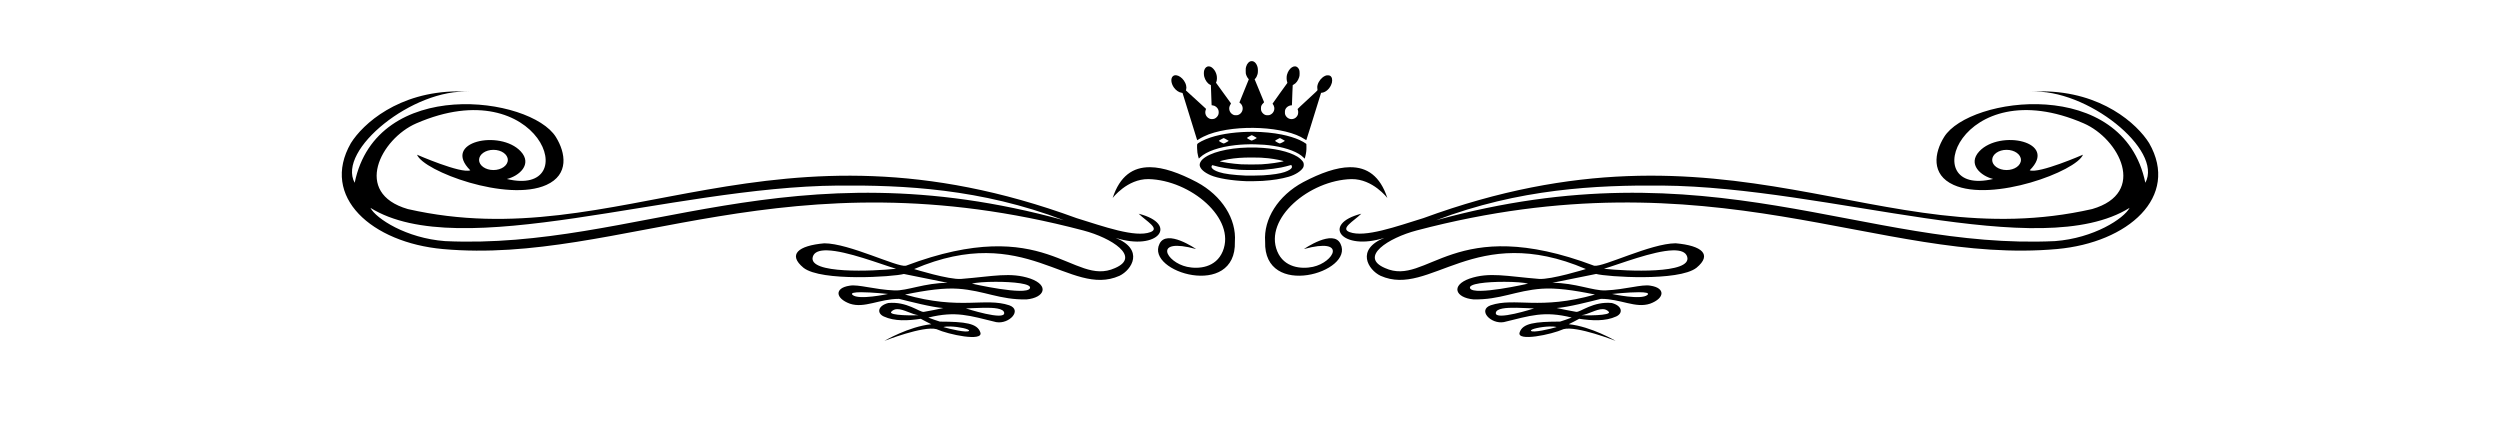
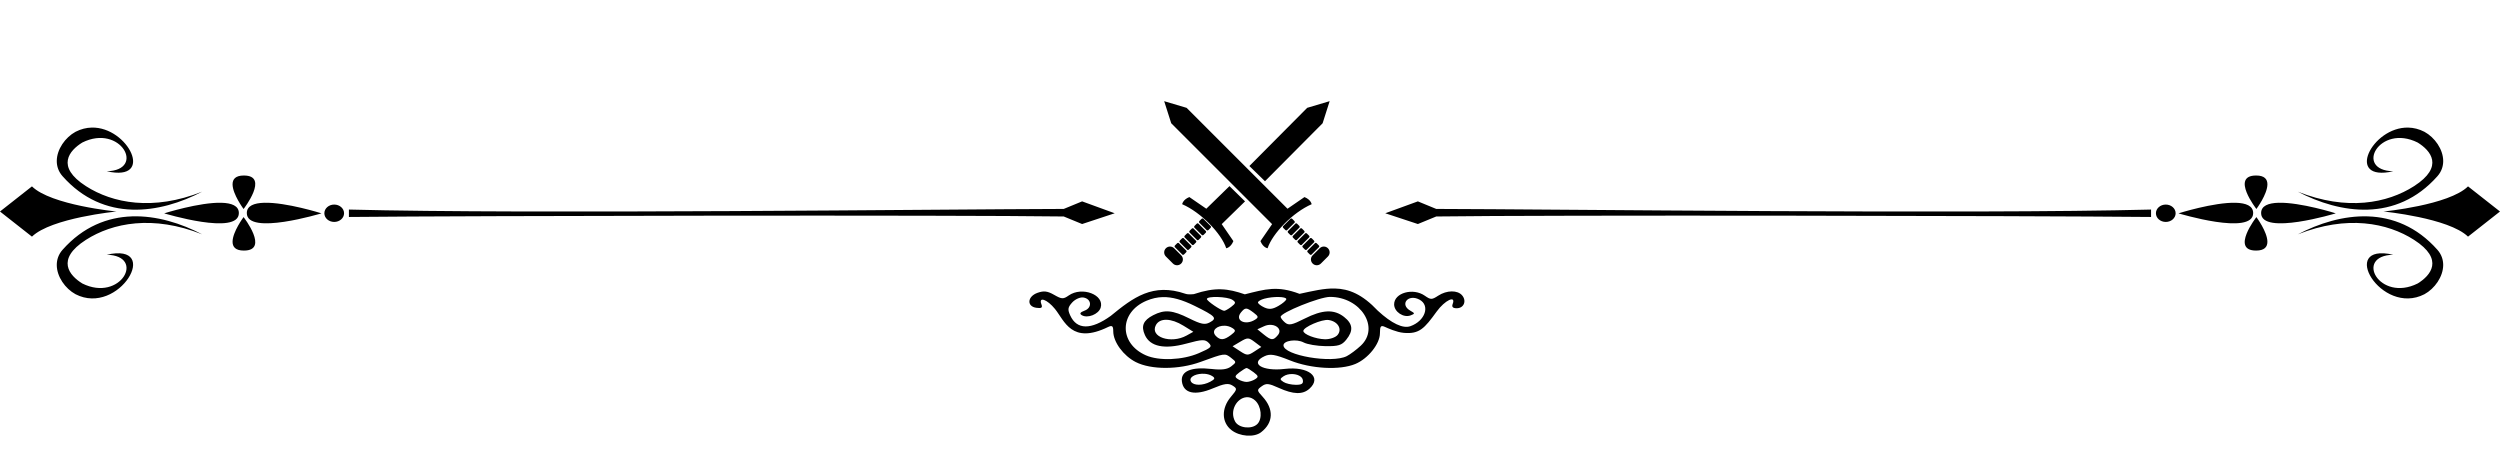
- <svg xmlns="http://www.w3.org/2000/svg" id="svg3449" version="1.1" width="415.145" height="71.779" viewBox="0 0 415.145 71.779">
-   <defs id="defs3453" />
-   <path style="fill:#000000" d="m 75.943,15.174 c -9.791,0.077 -15.679,5.389 -17.679,8.598 -5.121,8.926 3.496,16.521 15.285,17.586 29.58,2.673 56.946,-16.109 106.361,-3.083 4.653,1.226 9.629,4.368 5.239,6.244 -7.045,3.173 -11.364,-9.207 -34.725,-0.389 -1.461,0.28 -9.402,-3.715 -13.538,-3.727 -4.382,0.386 -6.112,1.88 -3.453,4.067 2.938,2.311 14.965,1.498 16.662,1.024 l 7.264,1.469 c -3.842,0.02 -6.743,1.349 -8.815,1.265 -3.329,-0.135 -6.038,-1.051 -7.457,-0.786 -2.555,0.379 -2.378,2.105 0.051,2.991 2.424,0.809 4.881,-0.803 8.158,-0.803 1.726,0.427 5.505,1.413 7.355,1.522 -0.716,0.163 -2.527,0.522 -3.257,0.64 -0.715,0.065 -2.814,-1.779 -5.901,-1.472 -1.723,0.451 -1.934,1.676 -0.732,2.235 1.821,0.831 4.012,0.703 6.142,0.386 0.255,0.127 1.462,0.791 1.744,0.899 -3.765,0.39 -7.791,2.769 -7.791,2.769 0,0 6.488,-2.551 8.658,-1.948 2.004,0.909 7.781,2.103 7.288,0.559 -0.493,-1.544 -2.546,-1.797 -6.725,-1.815 -0.282,-0.06 -1.623,-0.553 -1.926,-0.669 4.622,-1.144 6.884,-0.303 11.27,0.755 2.175,0.384 4.389,-2.008 2.174,-2.796 -4.054,-1.344 -8.119,0.843 -17.307,-1.78 3.625,-0.753 6.535,-1.127 8.82,-0.967 4.327,0.303 6.91,1.865 11.363,1.773 3,-0.286 3.809,-2.315 0.651,-3.452 -3.312,-1.124 -6.164,-0.378 -11.516,0.048 -2.012,0.16 -7.809,-1.639 -7.809,-1.639 18.525,-7.926 25.844,4.788 34.095,1.124 2.085,-0.998 4.145,-4.367 -0.627,-6.301 7.055,2.264 10.553,-2.293 3.82,-4.01 1.303,1.267 3.556,2.448 1.961,3.052 -2.546,0.965 -7.809,-0.946 -12.272,-2.321 -50.842,-18.64 -75.72,6.519 -111.05,-1.504 -9.206,-2.664 -4.48,-11.675 1.401,-14.23 20.563,-8.935 28.031,12.373 15.044,9.236 2.033,-0.489 4.299,-2.449 2.296,-4.593 -3.408,-3.647 -13.185,-1.64 -8.371,3.149 -1.558,0.594 -8.842,-2.589 -8.842,-2.589 1.059,2.73 14.997,7.947 21.484,5.016 3.796,-1.715 3.204,-5.333 1.571,-7.959 -4.186,-6.731 -29.776,-10.157 -33.41,7.607 -2.993,-5.461 9.731,-15.71 19.057,-15.121 -0.687,-0.044 -1.358,-0.061 -2.011,-0.056 z m 263.259,0 c -0.653,-0.005 -1.323,0.013 -2.011,0.056 9.326,-0.59 22.052,9.66 19.058,15.121 -3.634,-17.764 -29.225,-14.338 -33.411,-7.607 -1.633,2.626 -2.225,6.244 1.571,7.959 6.487,2.931 20.424,-2.286 21.484,-5.016 0,0 -7.284,3.182 -8.842,2.589 4.813,-4.789 -4.963,-6.796 -8.371,-3.149 -2.003,2.144 0.263,4.104 2.296,4.593 -12.987,3.137 -5.519,-18.171 15.044,-9.236 5.881,2.555 10.606,11.566 1.401,14.23 -35.33,8.023 -60.208,-17.136 -111.05,1.504 -4.463,1.376 -9.727,3.286 -12.272,2.321 -1.595,-0.604 0.658,-1.785 1.961,-3.052 -6.733,1.717 -3.234,6.274 3.82,4.01 -4.772,1.934 -2.712,5.303 -0.627,6.301 8.252,3.664 15.57,-9.05 34.095,-1.124 0,0 -5.797,1.8 -7.809,1.639 -5.352,-0.427 -8.204,-1.173 -11.516,-0.048 -3.158,1.137 -2.349,3.166 0.651,3.452 4.452,0.091 7.035,-1.47 11.363,-1.773 2.285,-0.16 5.194,0.214 8.82,0.967 -9.188,2.623 -13.253,0.436 -17.307,1.78 -2.215,0.788 -7.3e-4,3.18 2.174,2.796 4.387,-1.059 6.648,-1.9 11.27,-0.755 -0.303,0.116 -1.644,0.609 -1.926,0.669 -4.179,0.018 -6.232,0.271 -6.725,1.815 -0.493,1.544 5.284,0.349 7.288,-0.559 2.17,-0.602 8.658,1.948 8.658,1.948 0,0 -4.026,-2.379 -7.791,-2.769 0.282,-0.107 1.489,-0.771 1.744,-0.899 2.13,0.317 4.321,0.445 6.142,-0.386 1.201,-0.558 0.99,-1.783 -0.732,-2.235 -3.087,-0.307 -5.186,1.537 -5.901,1.472 -0.73,-0.119 -2.541,-0.477 -3.257,-0.64 1.85,-0.109 5.631,-1.095 7.357,-1.522 3.278,-5.14e-4 5.734,1.611 8.158,0.803 2.43,-0.886 2.604,-2.612 0.05,-2.991 -1.42,-0.266 -4.129,0.651 -7.457,0.786 -2.072,0.084 -4.974,-1.245 -8.815,-1.265 l 7.264,-1.469 c 1.696,0.474 13.725,1.288 16.663,-1.024 2.659,-2.186 0.93,-3.681 -3.453,-4.067 -4.136,0.012 -12.078,4.007 -13.54,3.727 -23.362,-8.818 -27.68,3.562 -34.725,0.389 -4.389,-1.875 0.588,-5.017 5.241,-6.244 49.415,-13.026 76.78,5.757 106.36,3.083 11.789,-1.065 20.406,-8.66 15.285,-17.586 -2,-3.209 -7.888,-8.521 -17.679,-8.598 z M 81.94,24.881 c 1.319,0 2.387,0.751 2.387,1.678 0,0.927 -1.068,1.678 -2.387,1.678 -1.319,0 -2.388,-0.751 -2.388,-1.678 0,-0.927 1.07,-1.678 2.388,-1.678 z m 251.265,0 c 1.319,0 2.388,0.751 2.388,1.678 0,0.927 -1.07,1.678 -2.388,1.678 -1.319,0 -2.387,-0.751 -2.387,-1.678 0,-0.927 1.068,-1.678 2.387,-1.678 z M 190.975,27.765 c -2.85,-0.024 -5.015,1.459 -6.211,5.117 0,-2.8e-5 2.395,-3.176 5.946,-3.142 6.983,0.159 14.584,6.544 12.338,11.991 -1.123,2.724 -4.008,2.994 -5.929,2.578 -3.485,-0.755 -5.803,-4.945 1.497,-2.957 0,0 -4.881,-3.389 -6.074,-0.857 -2.332,4.709 12.804,9.236 12.521,-0.378 0.271,-3.738 -2.132,-7.624 -6.325,-9.873 -2.915,-1.53 -5.546,-2.461 -7.762,-2.48 z m 33.196,0 c -2.216,0.019 -4.848,0.951 -7.762,2.48 -4.193,2.249 -6.596,6.134 -6.325,9.873 -0.283,9.614 14.853,5.086 12.521,0.378 -1.193,-2.532 -6.074,0.857 -6.074,0.857 7.3,-1.988 4.982,2.202 1.497,2.957 -1.921,0.416 -4.806,0.145 -5.929,-2.578 -2.246,-5.448 5.355,-11.832 12.338,-11.991 3.551,-0.034 5.946,3.142 5.946,3.142 -1.197,-3.658 -3.362,-5.142 -6.211,-5.117 z m -85.017,3.05 c 10.908,-0.089 23.729,0.502 37.515,5.76 -45.556,-12.565 -70.834,4.956 -102.767,3.463 -6.44,-0.479 -11.451,-3.738 -12.394,-5.523 14.927,9.266 49.77,-3.473 77.646,-3.7 z m 136.838,0 c 27.876,0.228 62.719,12.966 77.646,3.7 -0.943,1.785 -5.954,5.044 -12.394,5.523 -31.932,1.492 -57.21,-16.029 -102.765,-3.463 13.786,-5.258 26.606,-5.849 37.514,-5.76 z M 137.37,41.573 c 3.225,0.085 8.785,2.262 11.424,3.056 -3.682,0.403 -14.65,0.916 -13.823,-1.985 0.232,-0.816 1.138,-1.104 2.4,-1.071 z m 140.405,0 c 1.262,-0.033 2.167,0.255 2.4,1.071 0.826,2.901 -10.142,2.388 -13.823,1.985 2.639,-0.794 8.198,-2.972 11.424,-3.056 z m -112.424,5.224 c 2.871,-0.005 6.076,0.3 5.669,1.089 -0.651,1.263 -9.626,-0.784 -9.626,-0.784 0.631,-0.188 2.234,-0.303 3.956,-0.306 z m 84.442,0 c 1.723,0.002 3.325,0.117 3.956,0.306 0,0 -8.975,2.047 -9.626,0.784 -0.407,-0.79 2.798,-1.094 5.669,-1.089 z M 142.985,48.526 c 1.773,-0.002 4.47,0.289 4.47,0.289 0,0 -4.858,1.062 -5.881,0.159 -0.384,-0.339 0.347,-0.446 1.411,-0.448 z m 129.175,0 c 1.064,0.002 1.794,0.109 1.411,0.448 -1.023,0.903 -5.881,-0.159 -5.881,-0.159 0,0 2.697,-0.291 4.47,-0.289 z m -108.835,2.581 c 1.721,-0.027 3.329,0.098 3.429,0.838 0.187,1.385 -6.349,-0.727 -6.349,-0.727 0.813,-0.024 1.888,-0.094 2.92,-0.11 z m 88.495,0 c 1.033,0.016 2.107,0.087 2.921,0.11 0,0 -6.536,2.112 -6.349,0.727 0.1,-0.74 1.707,-0.865 3.429,-0.838 z m -102.842,0.228 c 1.084,-0.028 2.472,0.909 3.572,1.006 -0.259,0.046 -5.196,0.121 -4.533,-0.589 0.272,-0.291 0.599,-0.408 0.961,-0.417 z m 117.189,0 c 0.361,0.009 0.689,0.126 0.961,0.417 0.663,0.71 -4.274,0.635 -4.533,0.589 1.1,-0.097 2.488,-1.034 3.572,-1.006 z M 157.815,54.215 c 1.404,0.037 3.267,0.432 3.101,0.723 -0.276,0.376 -3.207,-0.309 -4.259,-0.623 0.273,-0.084 0.69,-0.112 1.158,-0.099 z m 99.516,0 c 0.468,-0.012 0.885,0.015 1.158,0.099 -1.052,0.315 -3.983,0.999 -4.259,0.623 -0.167,-0.29 1.697,-0.686 3.101,-0.723 z" id="path3478" />
-   <path style="fill:#000000" d="m 207.873,10.15 c -0.242,-9.64e-4 -0.423,0.087 -0.611,0.301 -0.167,0.19 -0.231,0.31 -0.331,0.617 -0.063,0.193 -0.074,0.283 -0.072,0.687 0.001,0.415 0.01,0.488 0.083,0.697 0.088,0.252 0.228,0.495 0.353,0.616 0.043,0.042 0.079,0.089 0.079,0.105 0,0.016 -0.354,0.887 -0.786,1.935 -0.432,1.048 -0.78,1.909 -0.775,1.913 0.289,0.213 0.44,0.424 0.513,0.721 0.129,0.52 -0.133,1.073 -0.62,1.303 -0.17,0.08 -0.232,0.092 -0.478,0.09 -0.24,-9.64e-4 -0.307,-0.013 -0.456,-0.087 -0.637,-0.315 -0.844,-1.091 -0.451,-1.689 0.07,-0.106 0.1,-0.182 0.083,-0.205 -0.015,-0.02 -0.58,-0.797 -1.255,-1.728 l -1.227,-1.694 0.07,-0.164 c 0.106,-0.248 0.121,-0.751 0.033,-1.111 -0.1,-0.412 -0.291,-0.772 -0.552,-1.041 -0.257,-0.265 -0.453,-0.373 -0.719,-0.392 -0.362,-0.025 -0.661,0.227 -0.789,0.663 -0.078,0.265 -0.07,0.752 0.018,1.075 0.154,0.565 0.527,1.086 0.914,1.278 l 0.175,0.087 0.02,0.424 c 0.012,0.233 0.035,0.927 0.053,1.544 0.018,0.617 0.039,1.181 0.048,1.254 l 0.017,0.132 0.184,0.021 c 0.392,0.045 0.769,0.343 0.911,0.717 0.095,0.252 0.095,0.595 -0.001,0.851 -0.097,0.256 -0.366,0.531 -0.616,0.631 -0.271,0.107 -0.625,0.105 -0.861,-0.008 -0.551,-0.262 -0.805,-0.844 -0.618,-1.412 l 0.064,-0.2 -0.151,-0.145 c -0.083,-0.08 -0.49,-0.454 -0.903,-0.83 -0.413,-0.377 -1.097,-1 -1.52,-1.387 l -0.769,-0.704 0.04,-0.164 c 0.053,-0.207 0.053,-0.367 -0.001,-0.633 -0.248,-1.197 -1.606,-2.139 -2.221,-1.542 -0.373,0.363 -0.294,1.166 0.182,1.849 0.32,0.459 0.839,0.821 1.242,0.868 0.104,0.012 0.194,0.037 0.201,0.056 0.007,0.02 0.527,1.7 1.157,3.735 0.63,2.035 1.174,3.791 1.209,3.901 0.035,0.11 0.072,0.2 0.081,0.2 0.008,0 0.136,-0.081 0.283,-0.181 0.349,-0.235 1.106,-0.607 1.619,-0.796 4.678,-1.722 12.777,-1.313 15.921,0.804 0.143,0.096 0.271,0.164 0.283,0.151 0.013,-0.013 0.313,-0.962 0.668,-2.107 0.355,-1.145 0.9,-2.905 1.213,-3.91 l 0.567,-1.826 0.21,-0.034 c 0.563,-0.091 1.131,-0.58 1.437,-1.239 0.143,-0.308 0.191,-0.505 0.195,-0.791 0.003,-0.261 -0.041,-0.434 -0.156,-0.597 -0.132,-0.187 -0.281,-0.252 -0.583,-0.252 -0.217,0 -0.28,0.015 -0.464,0.104 -0.559,0.271 -1.026,0.839 -1.213,1.474 -0.055,0.188 -0.065,0.288 -0.053,0.514 0.008,0.154 0.025,0.309 0.037,0.346 0.019,0.059 -0.198,0.271 -1.647,1.596 -0.918,0.841 -1.666,1.546 -1.663,1.566 0.003,0.021 0.029,0.101 0.057,0.181 0.075,0.209 0.052,0.639 -0.046,0.834 -0.171,0.341 -0.405,0.536 -0.753,0.627 -0.501,0.131 -1.041,-0.133 -1.277,-0.625 -0.075,-0.157 -0.085,-0.217 -0.085,-0.484 3e-5,-0.333 0.051,-0.494 0.224,-0.719 0.179,-0.231 0.57,-0.433 0.841,-0.433 l 0.098,0 0.02,-0.473 c 0.012,-0.26 0.038,-1.01 0.059,-1.666 0.021,-0.656 0.046,-1.203 0.055,-1.216 0.01,-0.013 0.098,-0.066 0.197,-0.117 0.361,-0.184 0.709,-0.664 0.874,-1.205 0.061,-0.199 0.074,-0.308 0.072,-0.64 -10e-4,-0.488 -0.065,-0.69 -0.293,-0.93 -0.552,-0.582 -1.502,0.042 -1.807,1.186 -0.084,0.315 -0.075,0.853 0.017,1.113 0.039,0.11 0.059,0.217 0.046,0.239 -0.013,0.022 -0.57,0.794 -1.238,1.713 -0.668,0.92 -1.216,1.694 -1.216,1.719 0,0.025 0.022,0.063 0.05,0.087 0.081,0.068 0.193,0.324 0.228,0.518 0.088,0.491 -0.163,0.989 -0.615,1.216 -0.189,0.095 -0.235,0.105 -0.491,0.105 -0.241,0 -0.308,-0.012 -0.46,-0.085 -0.227,-0.109 -0.445,-0.332 -0.552,-0.565 -0.072,-0.158 -0.085,-0.224 -0.085,-0.488 3.7e-4,-0.267 0.012,-0.326 0.088,-0.486 0.053,-0.111 0.155,-0.248 0.263,-0.348 0.163,-0.153 0.174,-0.172 0.143,-0.25 -0.018,-0.047 -0.371,-0.91 -0.788,-1.918 l -0.758,-1.834 0.125,-0.132 c 0.147,-0.157 0.293,-0.451 0.366,-0.734 0.071,-0.276 0.073,-0.84 0.001,-1.12 -0.161,-0.633 -0.53,-1.025 -0.962,-1.028 z m 0.374,11.74 c -2.636,-0.033 -5.28,0.291 -7.244,0.943 -1.04,0.346 -2.141,0.908 -2.199,1.124 -0.042,0.158 -0.019,1.066 0.035,1.378 0.063,0.36 0.159,0.781 0.206,0.907 l 0.033,0.09 0.226,-0.213 c 1.05,-0.987 3.16,-1.716 5.831,-2.016 2.006,-0.225 4.447,-0.183 6.324,0.111 2.349,0.368 4.175,1.083 5.021,1.965 0.094,0.098 0.174,0.174 0.178,0.169 0.005,-0.005 0.052,-0.177 0.103,-0.38 0.143,-0.568 0.199,-1.054 0.184,-1.593 l -0.013,-0.461 -0.1,-0.083 c -0.151,-0.127 -0.587,-0.374 -1.036,-0.584 -0.729,-0.34 -1.881,-0.693 -2.962,-0.907 -1.428,-0.283 -3.007,-0.432 -4.589,-0.452 z m -0.372,0.553 0.267,0.132 c 0.147,0.072 0.331,0.177 0.41,0.233 l 0.145,0.102 -0.075,0.058 c -0.041,0.032 -0.212,0.132 -0.381,0.22 -0.169,0.088 -0.337,0.16 -0.375,0.16 -0.12,-9.63e-4 -0.806,-0.379 -0.806,-0.444 0,-0.033 0.449,-0.302 0.65,-0.39 l 0.166,-0.072 z m -4.668,0.48 0.232,0.113 c 0.128,0.062 0.316,0.168 0.416,0.233 l 0.18,0.119 -0.075,0.058 c -0.042,0.033 -0.211,0.131 -0.377,0.22 -0.166,0.089 -0.334,0.163 -0.375,0.162 -0.125,-0.002 -0.811,-0.378 -0.811,-0.444 0,-0.03 0.431,-0.286 0.648,-0.386 l 0.164,-0.075 z m 9.331,0.002 0.232,0.113 c 0.127,0.062 0.314,0.166 0.414,0.232 l 0.18,0.119 -0.075,0.058 c -0.042,0.033 -0.211,0.131 -0.377,0.22 -0.166,0.089 -0.334,0.162 -0.375,0.162 -0.127,-9.64e-4 -0.811,-0.378 -0.811,-0.446 0,-0.035 0.425,-0.287 0.65,-0.386 l 0.164,-0.072 z m -5.321,1.574 c -3.372,0.084 -6.318,0.831 -7.524,1.958 -0.325,0.304 -0.518,0.712 -0.475,1.002 0.088,0.587 0.728,1.165 1.816,1.64 1.167,0.509 3.477,0.896 5.901,0.988 0.478,0.018 2.167,-0.009 2.694,-0.043 1.742,-0.115 3.134,-0.336 4.368,-0.693 1.105,-0.319 2.114,-0.97 2.416,-1.559 0.117,-0.23 0.121,-0.6 0.01,-0.84 -0.12,-0.257 -0.58,-0.697 -0.975,-0.936 -1.454,-0.876 -3.88,-1.419 -6.764,-1.512 -0.495,-0.016 -0.985,-0.018 -1.466,-0.006 z m 0.642,1.655 c 1.253,-1.54e-4 1.865,0.028 2.786,0.128 1.017,0.111 2.654,0.442 2.49,0.505 -0.114,0.043 -0.909,0.19 -1.5,0.277 -0.696,0.102 -1.41,0.175 -2.226,0.226 l 0,-0.002 c -0.6,0.038 -2.67,0.037 -3.286,-0.002 -0.646,-0.04 -1.68,-0.15 -2.237,-0.237 -0.812,-0.127 -1.376,-0.246 -1.323,-0.277 0.088,-0.05 0.926,-0.249 1.395,-0.329 1.204,-0.208 2.293,-0.288 3.903,-0.288 z m 6.561,1.233 0.061,0.104 c 0.034,0.057 0.061,0.157 0.061,0.224 2.7e-4,0.275 -0.468,0.603 -1.222,0.857 -0.75,0.252 -1.983,0.441 -3.551,0.544 -0.52,0.034 -2.472,0.063 -2.911,0.043 -2.039,-0.09 -3.569,-0.289 -4.42,-0.576 -0.63,-0.213 -1.002,-0.423 -1.17,-0.661 -0.106,-0.149 -0.114,-0.232 -0.039,-0.393 0.042,-0.092 0.067,-0.111 0.118,-0.096 1.307,0.385 2.617,0.606 4.462,0.759 0.662,0.055 3.328,0.055 4.007,0 1.132,-0.091 2.118,-0.217 2.924,-0.377 0.401,-0.079 1.235,-0.287 1.529,-0.38 l 0.151,-0.047 z" id="path3478-0" />
+ <svg xmlns="http://www.w3.org/2000/svg" width="83.61mm" height="15.189mm" viewBox="0 0 296.256 53.819" id="svg2" version="1.1">
+   <defs id="defs4" />
+   <g id="layer1" transform="translate(-165.9042,-107.2631)">
+     <g transform="matrix(0.02226832,0,0,0.02226832,389.7635,115.1677)" id="g3662" />
+     <g id="g3734" transform="translate(0,-5.996429)">
+       <path style="fill:#000000" d="m 314.068,191.981 c -0.234,-6.2e-4 -0.409,0.084 -0.59,0.291 -0.161,0.183 -0.223,0.3 -0.32,0.597 -0.061,0.187 -0.071,0.273 -0.069,0.664 10e-4,0.401 0.01,0.472 0.08,0.673 0.085,0.243 0.22,0.478 0.341,0.595 0.042,0.04 0.076,0.086 0.076,0.102 0,0.016 -0.342,0.857 -0.759,1.87 -0.417,1.013 -0.754,1.845 -0.749,1.848 0.28,0.206 0.425,0.409 0.496,0.697 0.125,0.502 -0.129,1.037 -0.599,1.259 -0.165,0.078 -0.225,0.089 -0.462,0.087 -0.232,-6.2e-4 -0.297,-0.013 -0.441,-0.084 -0.615,-0.305 -0.815,-1.054 -0.436,-1.632 0.068,-0.103 0.097,-0.176 0.08,-0.198 -0.015,-0.019 -0.56,-0.77 -1.213,-1.67 l -1.186,-1.637 0.068,-0.158 c 0.102,-0.239 0.117,-0.726 0.032,-1.073 -0.097,-0.398 -0.281,-0.746 -0.533,-1.006 -0.248,-0.256 -0.438,-0.36 -0.695,-0.378 -0.35,-0.025 -0.639,0.219 -0.763,0.64 -0.075,0.256 -0.067,0.726 0.018,1.039 0.149,0.546 0.509,1.05 0.884,1.235 l 0.169,0.084 0.02,0.409 c 0.011,0.225 0.034,0.896 0.051,1.492 0.018,0.596 0.038,1.141 0.046,1.212 l 0.016,0.127 0.178,0.02 c 0.378,0.044 0.743,0.332 0.88,0.693 0.092,0.244 0.092,0.575 -10e-4,0.822 -0.094,0.247 -0.354,0.513 -0.596,0.609 -0.262,0.104 -0.604,0.101 -0.832,-0.007 -0.533,-0.253 -0.778,-0.815 -0.597,-1.364 l 0.062,-0.193 -0.146,-0.14 c -0.081,-0.077 -0.474,-0.438 -0.873,-0.802 -0.399,-0.364 -1.06,-0.967 -1.469,-1.341 l -0.743,-0.68 0.039,-0.158 c 0.051,-0.2 0.051,-0.355 -10e-4,-0.611 -0.24,-1.156 -1.552,-2.067 -2.146,-1.49 -0.361,0.35 -0.284,1.127 0.176,1.786 0.309,0.444 0.811,0.794 1.2,0.839 0.101,0.012 0.187,0.036 0.194,0.055 0.006,0.019 0.51,1.643 1.118,3.609 0.609,1.966 1.134,3.663 1.168,3.769 0.034,0.106 0.07,0.193 0.078,0.193 0.007,0 0.131,-0.079 0.274,-0.175 0.337,-0.227 1.068,-0.587 1.565,-0.77 4.52,-1.664 12.346,-1.269 15.385,0.777 0.138,0.093 0.262,0.158 0.274,0.146 0.013,-0.013 0.302,-0.929 0.645,-2.036 0.343,-1.106 0.87,-2.807 1.172,-3.778 l 0.548,-1.765 0.203,-0.033 c 0.544,-0.088 1.093,-0.561 1.389,-1.197 0.138,-0.297 0.185,-0.488 0.188,-0.764 0.003,-0.253 -0.04,-0.419 -0.151,-0.577 -0.128,-0.181 -0.271,-0.244 -0.564,-0.244 -0.21,0 -0.271,0.014 -0.448,0.1 -0.54,0.262 -0.992,0.811 -1.172,1.424 -0.053,0.181 -0.063,0.278 -0.051,0.497 0.007,0.149 0.024,0.299 0.036,0.335 0.019,0.057 -0.192,0.262 -1.591,1.543 -0.887,0.812 -1.61,1.494 -1.607,1.514 0.003,0.02 0.028,0.098 0.055,0.175 0.073,0.202 0.05,0.618 -0.044,0.806 -0.165,0.329 -0.392,0.518 -0.727,0.606 -0.484,0.127 -1.006,-0.129 -1.234,-0.604 -0.073,-0.152 -0.082,-0.21 -0.082,-0.468 3e-5,-0.321 0.049,-0.478 0.217,-0.695 0.173,-0.224 0.551,-0.418 0.813,-0.418 l 0.094,0 0.019,-0.457 c 0.011,-0.251 0.037,-0.976 0.057,-1.61 0.02,-0.634 0.044,-1.162 0.053,-1.175 0.01,-0.013 0.095,-0.064 0.19,-0.113 0.349,-0.178 0.685,-0.642 0.845,-1.164 0.059,-0.193 0.071,-0.297 0.069,-0.619 -10e-4,-0.472 -0.063,-0.667 -0.283,-0.899 -0.533,-0.562 -1.451,0.04 -1.746,1.146 -0.081,0.304 -0.073,0.824 0.016,1.075 0.038,0.106 0.057,0.209 0.044,0.231 -0.013,0.022 -0.551,0.767 -1.197,1.655 -0.646,0.889 -1.175,1.637 -1.175,1.661 0,0.024 0.022,0.061 0.048,0.084 0.078,0.066 0.187,0.313 0.22,0.5 0.086,0.474 -0.157,0.955 -0.594,1.175 -0.183,0.092 -0.227,0.102 -0.475,0.102 -0.233,0 -0.298,-0.011 -0.445,-0.082 -0.22,-0.105 -0.43,-0.321 -0.533,-0.546 -0.07,-0.153 -0.082,-0.217 -0.082,-0.471 3.6e-4,-0.258 0.011,-0.315 0.085,-0.469 0.051,-0.107 0.15,-0.239 0.254,-0.337 0.158,-0.148 0.168,-0.166 0.139,-0.242 -0.017,-0.045 -0.359,-0.879 -0.761,-1.854 l -0.733,-1.772 0.121,-0.127 c 0.142,-0.151 0.283,-0.435 0.354,-0.709 0.069,-0.267 0.071,-0.812 0.001,-1.082 -0.156,-0.612 -0.512,-0.99 -0.93,-0.993 z m 0.361,11.344 c -2.548,-0.032 -5.103,0.281 -7,0.911 -1.005,0.334 -2.069,0.878 -2.125,1.086 -0.041,0.153 -0.019,1.03 0.034,1.332 0.061,0.348 0.153,0.754 0.199,0.877 l 0.032,0.087 0.219,-0.206 c 1.015,-0.954 3.054,-1.659 5.634,-1.948 1.938,-0.218 4.297,-0.177 6.111,0.107 2.269,0.356 4.034,1.047 4.852,1.899 0.091,0.094 0.168,0.168 0.172,0.164 0.005,-0.005 0.05,-0.171 0.1,-0.367 0.138,-0.549 0.193,-1.018 0.178,-1.539 l -0.013,-0.446 -0.096,-0.08 c -0.146,-0.123 -0.567,-0.361 -1.001,-0.564 -0.705,-0.329 -1.817,-0.669 -2.863,-0.877 -1.38,-0.274 -2.906,-0.417 -4.434,-0.437 z m -0.359,0.535 0.258,0.127 c 0.142,0.07 0.319,0.171 0.396,0.226 l 0.141,0.098 -0.073,0.056 c -0.04,0.031 -0.205,0.127 -0.368,0.213 -0.163,0.086 -0.326,0.155 -0.363,0.155 -0.116,-6.2e-4 -0.779,-0.366 -0.779,-0.429 0,-0.032 0.434,-0.292 0.628,-0.377 l 0.16,-0.069 z m -4.511,0.464 0.224,0.109 c 0.124,0.06 0.305,0.162 0.402,0.226 l 0.174,0.115 -0.073,0.056 c -0.041,0.032 -0.204,0.127 -0.365,0.213 -0.16,0.086 -0.323,0.157 -0.363,0.156 -0.121,-0.002 -0.784,-0.365 -0.784,-0.429 0,-0.029 0.416,-0.277 0.626,-0.373 l 0.158,-0.073 z m 9.016,0.002 0.224,0.109 c 0.123,0.06 0.304,0.161 0.4,0.224 l 0.174,0.115 -0.073,0.056 c -0.041,0.032 -0.204,0.127 -0.364,0.213 -0.16,0.086 -0.323,0.157 -0.363,0.156 -0.123,-0.001 -0.784,-0.365 -0.784,-0.431 0,-0.034 0.41,-0.278 0.628,-0.373 l 0.158,-0.069 z m -5.142,1.521 c -3.259,0.081 -6.105,0.803 -7.27,1.892 -0.314,0.294 -0.501,0.688 -0.459,0.968 0.085,0.567 0.703,1.125 1.755,1.585 1.127,0.492 3.36,0.865 5.702,0.955 0.462,0.018 2.094,-0.008 2.603,-0.042 1.683,-0.111 3.028,-0.325 4.221,-0.669 1.068,-0.308 2.043,-0.937 2.335,-1.506 0.113,-0.222 0.117,-0.58 0.01,-0.811 -0.116,-0.249 -0.56,-0.674 -0.942,-0.904 -1.405,-0.847 -3.749,-1.371 -6.536,-1.461 -0.479,-0.015 -0.952,-0.017 -1.417,-0.005 z m 0.621,1.599 c 1.211,-1.3e-4 1.802,0.027 2.692,0.124 0.983,0.107 2.564,0.427 2.406,0.488 -0.11,0.042 -0.878,0.184 -1.449,0.267 -0.673,0.099 -1.363,0.169 -2.151,0.218 l 0,-0.002 c -0.58,0.036 -2.58,0.035 -3.175,-0.002 -0.624,-0.039 -1.623,-0.145 -2.162,-0.229 -0.785,-0.123 -1.33,-0.238 -1.278,-0.267 0.085,-0.049 0.895,-0.24 1.348,-0.318 1.163,-0.201 2.216,-0.278 3.771,-0.278 z m 6.34,1.192 0.059,0.1 c 0.033,0.055 0.059,0.152 0.059,0.216 2.6e-4,0.266 -0.453,0.583 -1.181,0.828 -0.725,0.244 -1.916,0.427 -3.432,0.526 -0.502,0.033 -2.389,0.06 -2.813,0.042 -1.97,-0.087 -3.448,-0.279 -4.271,-0.557 -0.609,-0.206 -0.968,-0.409 -1.131,-0.639 -0.102,-0.144 -0.11,-0.224 -0.037,-0.38 0.041,-0.088 0.065,-0.107 0.114,-0.093 1.263,0.372 2.529,0.586 4.312,0.733 0.64,0.053 3.216,0.053 3.872,0 1.094,-0.088 2.046,-0.21 2.825,-0.364 0.388,-0.076 1.193,-0.277 1.478,-0.367 l 0.146,-0.045 z" id="path3478-0" />
+       <path style="fill:#000000" d="m 176.765,196.228 c -0.621,0.015 -1.265,0.167 -1.909,0.499 -1.215,0.661 -2.219,2.076 -2.223,3.464 -0.001,0.631 0.204,1.256 0.689,1.803 4.881,5.5 11.551,4.443 16.541,1.827 -5.826,2.317 -10.624,1.366 -13.771,-0.652 -3.63,-2.328 -1.949,-4.236 -0.434,-5.17 4.536,-2.261 7.581,3.288 2.897,3.406 5.786,1.315 2.558,-5.285 -1.789,-5.178 z m 274.535,0 c -4.347,-0.107 -7.575,6.492 -1.79,5.178 -4.684,-0.118 -1.64,-5.667 2.896,-3.406 1.515,0.934 3.197,2.842 -0.433,5.17 -3.147,2.018 -7.947,2.969 -13.772,0.652 4.99,2.615 11.66,3.672 16.541,-1.827 0.485,-0.547 0.69,-1.172 0.689,-1.803 -0.003,-1.388 -1.007,-2.803 -2.223,-3.464 -0.644,-0.332 -1.287,-0.484 -1.908,-0.499 z m -256.495,5.679 c -1.006,0 -1.34,0.448 -1.34,1.043 0,1.175 1.305,2.925 1.305,2.925 0,0 3.092,-3.967 0.035,-3.967 z m 238.454,0 c -3.057,0 0.035,3.967 0.035,3.967 0,0 1.305,-1.75 1.305,-2.925 0,-0.595 -0.334,-1.043 -1.34,-1.043 z m -263.567,1.288 -3.788,2.978 3.788,2.978 c 2.274,-2.217 10.014,-2.978 10.014,-2.978 0,0 -7.769,-0.754 -10.014,-2.978 z m 288.68,0 c -2.245,2.224 -10.014,2.978 -10.014,2.978 0,0 7.74,0.761 10.014,2.978 l 3.788,-2.978 z m -164.233,1.777 -2.177,0.895 c -13.761,0.029 -63.43,0.634 -84.709,0.074 l 0,0.88 c 15.039,-0.146 71.734,-0.243 84.709,-0.058 l 2.177,0.894 3.861,-1.276 z m 39.787,0 -3.863,1.409 3.863,1.276 2.176,-0.894 c 12.975,-0.185 69.67,-0.088 84.709,0.058 l 0,-0.88 c -21.279,0.56 -70.948,-0.045 -84.709,-0.074 z m -141.767,0.166 c -2.614,-0.072 -6.796,1.253 -6.796,1.253 0,0 8.848,2.683 8.848,-0.031 0,-0.866 -0.864,-1.188 -2.052,-1.221 z m 5.047,0 c -1.188,0.033 -2.053,0.355 -2.053,1.221 0,2.714 8.849,0.031 8.849,0.031 0,0 -4.182,-1.325 -6.796,-1.253 z m 233.653,0 c -2.614,-0.072 -6.797,1.253 -6.797,1.253 0,0 8.849,2.683 8.849,-0.031 0,-0.866 -0.864,-1.188 -2.052,-1.221 z m 5.046,0 c -1.188,0.033 -2.052,0.355 -2.052,1.221 0,2.714 8.849,0.031 8.849,0.031 0,0 -4.183,-1.325 -6.797,-1.253 z m -230.395,0.212 c -0.645,0 -1.168,0.462 -1.168,1.03 0,0.569 0.523,1.029 1.168,1.029 0.645,0 1.168,-0.461 1.168,-1.029 0,-0.569 -0.523,-1.03 -1.168,-1.03 z m 217.045,0 c -0.645,0 -1.168,0.462 -1.168,1.03 0,0.569 0.523,1.029 1.168,1.029 0.645,0 1.168,-0.461 1.168,-1.029 0,-0.569 -0.523,-1.03 -1.168,-1.03 z m -241.003,1.4 c -2.902,0.096 -5.789,1.206 -8.23,3.956 -0.485,0.547 -0.69,1.173 -0.689,1.804 0.003,1.388 1.007,2.803 2.223,3.464 5.15,2.654 10.311,-6.182 3.698,-4.68 4.684,0.118 1.639,5.668 -2.897,3.407 -1.515,-0.934 -3.196,-2.843 0.434,-5.171 3.147,-2.018 7.945,-2.968 13.771,-0.651 -2.495,-1.308 -5.41,-2.226 -8.311,-2.13 z m 264.96,0 c -2.902,-0.096 -5.816,0.822 -8.311,2.13 5.826,-2.317 10.625,-1.367 13.772,0.651 3.63,2.328 1.948,4.237 0.433,5.171 -4.536,2.261 -7.58,-3.289 -2.896,-3.407 -6.612,-1.503 -1.453,7.334 3.697,4.68 1.215,-0.661 2.219,-2.076 2.223,-3.464 0.001,-0.631 -0.204,-1.257 -0.689,-1.804 -2.44,-2.75 -5.328,-3.86 -8.23,-3.956 z m -251.742,0.085 c 0,0 -1.305,1.75 -1.305,2.925 0,0.595 0.334,1.043 1.34,1.043 3.057,0 -0.035,-3.967 -0.035,-3.967 z m 238.523,0 c 0,0 -3.092,3.967 -0.035,3.967 1.006,0 1.34,-0.448 1.34,-1.043 0,-1.175 -1.305,-2.925 -1.305,-2.925 z m -109.199,8.464 c -1.291,-0.031 -2.632,0.297 -4.19,0.633 -2.628,-0.998 -4.036,-0.559 -6.484,0.057 -2.034,-0.695 -3.464,-0.884 -6.046,-0.023 -0.432,0.045 -0.797,0.035 -0.991,-0.041 -3.869,-1.33 -6.193,0.441 -8.857,2.622 -2.334,1.674 -4.014,1.666 -4.8,-0.059 -0.321,-0.704 -0.281,-0.962 0.238,-1.535 0.343,-0.379 0.932,-0.644 1.311,-0.589 0.979,0.141 1.087,1.214 0.157,1.558 -0.525,0.194 -0.629,0.356 -0.342,0.534 0.681,0.421 1.994,-0.095 2.244,-0.881 0.485,-1.528 -2.203,-2.557 -3.784,-1.449 -0.646,0.452 -0.825,0.444 -1.729,-0.075 -0.784,-0.45 -1.22,-0.504 -1.96,-0.243 -1.217,0.428 -1.317,1.612 -0.148,1.777 0.619,0.088 0.757,-0.009 0.599,-0.421 -0.364,-0.948 0.682,-0.584 1.61,0.559 1.131,1.392 1.958,4.262 6.317,2.127 0.469,-0.212 0.587,-0.105 0.589,0.527 10e-4,1.255 1.2,2.891 2.662,3.637 1.822,0.93 5.109,0.923 7.684,-0.016 2.882,-1.051 2.882,-1.051 3.606,-0.491 0.662,0.513 0.663,0.527 0.026,1.02 -0.469,0.363 -1.116,0.447 -2.353,0.306 -2.367,-0.27 -3.633,0.259 -3.494,1.458 0.166,1.433 1.533,1.747 3.669,0.844 1.355,-0.572 1.837,-0.643 2.326,-0.337 0.587,0.367 0.578,0.433 -0.199,1.355 -1.127,1.34 -1.097,3.001 0.07,3.919 0.979,0.77 2.689,0.899 3.514,0.266 1.471,-1.129 1.541,-2.738 0.184,-4.22 -0.69,-0.753 -0.694,-0.801 -0.104,-1.232 0.522,-0.382 0.825,-0.354 2.017,0.188 1.738,0.789 2.847,0.819 3.646,0.096 1.515,-1.371 -0.119,-2.673 -2.938,-2.342 -2.674,0.314 -4.216,-0.674 -2.367,-1.517 0.654,-0.298 1.216,-0.202 3,0.511 2.503,1.001 5.904,1.186 7.738,0.42 1.512,-0.632 2.915,-2.383 2.915,-3.638 0,-0.847 0.1,-0.975 0.589,-0.756 0.324,0.145 1.366,0.63 2.235,0.707 1.845,0.163 2.441,-0.512 3.899,-2.525 0.975,-1.346 2.312,-1.976 1.897,-0.894 -0.132,0.345 0.019,0.503 0.479,0.503 0.837,0 1.202,-0.851 0.649,-1.517 -0.541,-0.652 -1.829,-0.637 -2.852,0.034 -0.744,0.487 -0.881,0.487 -1.576,0 -1.392,-0.975 -3.638,-0.345 -3.638,1.021 0,0.887 1.117,1.631 1.96,1.306 0.519,-0.2 0.516,-0.242 -0.027,-0.547 -1.322,-0.742 -0.275,-2.038 1.067,-1.32 1.301,0.696 0.678,2.528 -1.069,3.148 -0.887,0.315 -2.224,-0.319 -3.864,-1.831 -1.848,-1.963 -3.426,-2.594 -5.086,-2.633 z m -0.582,0.995 c 3.644,0 5.944,3.64 3.65,5.779 -0.509,0.474 -1.256,1.033 -1.66,1.24 -1.747,0.897 -7.503,-0.086 -7.503,-1.282 0,-0.564 1.557,-0.785 2.389,-0.339 0.424,0.227 1.59,0.424 2.591,0.439 1.519,0.022 1.925,-0.104 2.455,-0.758 0.87,-1.075 0.796,-1.878 -0.251,-2.702 -1.19,-0.936 -2.558,-0.877 -4.691,0.203 -1.487,0.753 -1.863,0.829 -2.303,0.463 -0.289,-0.24 -0.526,-0.547 -0.526,-0.682 0,-0.494 4.626,-2.362 5.848,-2.362 z m -6.074,0.012 c 0.517,0.01 0.898,0.096 0.898,0.251 0,0.145 -0.416,0.505 -0.924,0.799 -0.699,0.405 -1.109,0.452 -1.681,0.19 -0.416,-0.191 -0.756,-0.458 -0.756,-0.593 0,-0.135 0.34,-0.336 0.756,-0.448 0.54,-0.145 1.191,-0.21 1.708,-0.2 z m -7.223,8.4e-4 c 0.683,0.022 1.44,0.138 1.733,0.334 0.437,0.292 0.416,0.405 -0.148,0.836 -0.359,0.274 -0.737,0.483 -0.841,0.467 -0.44,-0.072 -2.036,-1.167 -2.036,-1.398 -4.6e-4,-0.187 0.609,-0.26 1.293,-0.239 z m -6.512,0.012 c 1.105,-0.025 2.295,0.314 3.76,1.035 2.52,1.241 2.725,1.467 1.786,1.969 -0.567,0.303 -1.027,0.212 -2.429,-0.487 -1.977,-0.985 -2.916,-1.067 -4.263,-0.371 -1.181,0.61 -1.461,1.292 -0.973,2.361 0.619,1.359 2.304,1.706 4.883,1.008 1.92,-0.52 2.232,-0.53 2.673,-0.089 0.44,0.44 0.302,0.582 -1.183,1.221 -1.919,0.826 -4.708,0.937 -6.263,0.251 -3.215,-1.419 -3.174,-5.093 0.072,-6.467 0.642,-0.272 1.275,-0.417 1.938,-0.432 z m 9.885,1.362 c 0.207,0.004 0.456,0.167 0.879,0.486 0.575,0.435 0.6,0.552 0.169,0.825 -1.176,0.743 -2.453,0.082 -1.668,-0.864 0.25,-0.302 0.414,-0.452 0.621,-0.447 z m -9.451,1.325 c 0.575,0.013 1.276,0.248 2.009,0.701 l 1.171,0.723 -0.796,0.441 c -1.86,1.031 -4.394,0.169 -3.64,-1.239 0.231,-0.431 0.681,-0.639 1.256,-0.626 z m 19.212,0.027 c 1.093,0.161 1.64,1.074 1.062,1.772 -0.243,0.293 -0.915,0.522 -1.494,0.509 -1.1,-0.024 -2.564,-0.586 -2.564,-0.985 0,-0.456 2.21,-1.412 2.996,-1.296 z m -6.828,0.573 c 0.766,0.041 1.307,0.622 0.814,1.216 -0.548,0.66 -0.78,0.648 -1.688,-0.087 l -0.743,-0.603 0.806,-0.367 c 0.276,-0.126 0.556,-0.172 0.812,-0.159 z m -5.482,0.103 c 0.303,0.011 0.62,0.095 0.905,0.276 0.431,0.273 0.408,0.389 -0.167,0.824 -0.818,0.618 -1.255,0.651 -1.773,0.133 -0.645,-0.645 0.127,-1.266 1.035,-1.232 z m 2.752,1.515 c 0.228,0.006 0.44,0.143 0.802,0.416 l 0.779,0.587 -0.821,0.537 c -0.755,0.495 -0.889,0.492 -1.702,-0.041 l -0.883,-0.579 0.923,-0.546 c 0.429,-0.253 0.674,-0.38 0.902,-0.374 z m -0.163,3.497 c 0.092,0 0.469,0.228 0.838,0.507 0.575,0.435 0.6,0.551 0.169,0.824 -0.276,0.175 -0.73,0.318 -1.007,0.318 -0.277,0 -0.73,-0.143 -1.007,-0.318 -0.431,-0.273 -0.408,-0.389 0.167,-0.824 0.369,-0.279 0.747,-0.507 0.839,-0.507 z m -5.31,0.68 c 0.119,-0.004 0.24,-0.003 0.359,0.007 0.319,0.027 0.629,0.112 0.877,0.269 0.374,0.237 0.328,0.369 -0.23,0.668 -0.893,0.478 -1.98,0.477 -2.276,-8.4e-4 -0.311,-0.504 0.437,-0.904 1.269,-0.942 z m 10.707,0.035 c 0.608,0.01 1.186,0.27 1.266,0.692 0.085,0.449 -0.115,0.588 -0.838,0.584 -0.522,-0.002 -1.176,-0.154 -1.453,-0.336 -0.448,-0.294 -0.448,-0.369 0,-0.671 0.285,-0.192 0.661,-0.275 1.026,-0.269 z m -5.418,2.747 c 0.073,-0.006 0.147,-0.004 0.221,0.002 0.273,0.028 0.549,0.146 0.807,0.38 0.748,0.677 0.893,2.169 0.27,2.792 -0.665,0.665 -2.217,0.488 -2.639,-0.3 -0.701,-1.31 0.244,-2.791 1.341,-2.873 z" id="path3732" />
+     </g>
+     <path id="path3738" d="m 303.862,119.251 0.834,2.617 11.956,11.956 -1.383,2.011 c 0.318,0.783 0.848,0.848 0.848,0.848 0.569,-1.755 3.014,-4.265 5.22,-5.219 0,0 -0.066,-0.53 -0.85,-0.848 l -2.011,1.382 -11.956,-11.956 -2.659,-0.79 z m 19.608,0 -2.659,0.79 -6.852,6.896 1.85,1.802 6.829,-6.871 0.833,-2.617 z m -146.706,3.131 c -0.621,0.015 -1.265,0.167 -1.909,0.499 -1.215,0.661 -2.219,2.076 -2.223,3.464 -0.001,0.631 0.204,1.256 0.689,1.803 4.881,5.5 11.551,4.443 16.541,1.827 -5.826,2.317 -10.624,1.366 -13.771,-0.652 -3.63,-2.328 -1.949,-4.236 -0.434,-5.17 4.536,-2.261 7.581,3.288 2.897,3.406 5.786,1.315 2.558,-5.285 -1.789,-5.178 z m 274.535,0 c -4.347,-0.107 -7.575,6.492 -1.79,5.178 -4.684,-0.118 -1.64,-5.667 2.896,-3.406 1.515,0.934 3.197,2.842 -0.433,5.17 -3.147,2.018 -7.947,2.969 -13.772,0.652 4.99,2.615 11.66,3.672 16.541,-1.827 0.485,-0.547 0.69,-1.172 0.689,-1.803 -0.003,-1.388 -1.007,-2.803 -2.223,-3.464 -0.644,-0.332 -1.287,-0.484 -1.908,-0.499 z m -256.495,5.679 c -1.006,0 -1.34,0.448 -1.34,1.043 0,1.175 1.305,2.925 1.305,2.925 0,0 3.092,-3.967 0.035,-3.967 z m 238.454,0 c -3.057,0 0.035,3.967 0.035,3.967 0,0 1.305,-1.75 1.305,-2.925 0,-0.595 -0.334,-1.043 -1.34,-1.043 z m -121.657,1.257 -2.746,2.679 -2.011,-1.382 c -0.783,0.318 -0.848,0.848 -0.848,0.848 2.206,0.953 4.65,3.464 5.219,5.219 0,0 0.53,-0.065 0.848,-0.848 l -1.382,-2.011 2.763,-2.697 -1.843,-1.808 z m -141.91,0.031 -3.788,2.978 3.788,2.978 c 2.274,-2.217 10.014,-2.978 10.014,-2.978 0,0 -7.769,-0.754 -10.014,-2.978 z m 288.68,0 c -2.245,2.224 -10.014,2.978 -10.014,2.978 0,0 7.74,0.761 10.014,2.978 l 3.788,-2.978 -3.788,-2.978 z m -164.233,1.777 -2.177,0.895 c -13.761,0.029 -63.43,0.634 -84.709,0.074 l 0,0.88 c 15.039,-0.146 71.734,-0.243 84.709,-0.058 l 2.177,0.894 3.861,-1.276 -3.861,-1.409 z m 39.787,0 -3.863,1.409 3.863,1.276 2.176,-0.894 c 12.975,-0.185 69.67,-0.088 84.709,0.058 l 0,-0.88 c -21.279,0.56 -70.948,-0.045 -84.709,-0.074 l -2.176,-0.895 z m -141.767,0.166 c -2.614,-0.072 -6.796,1.253 -6.796,1.253 0,0 8.848,2.683 8.848,-0.031 0,-0.866 -0.864,-1.188 -2.052,-1.221 z m 5.047,0 c -1.188,0.033 -2.053,0.355 -2.053,1.221 0,2.714 8.849,0.031 8.849,0.031 0,0 -4.182,-1.325 -6.796,-1.253 z m 233.653,0 c -2.614,-0.072 -6.797,1.253 -6.797,1.253 0,0 8.849,2.683 8.849,-0.031 0,-0.866 -0.864,-1.188 -2.052,-1.221 z m 5.046,0 c -1.188,0.033 -2.052,0.355 -2.052,1.221 0,2.714 8.849,0.031 8.849,0.031 0,0 -4.183,-1.325 -6.797,-1.253 z m -230.395,0.212 c -0.645,0 -1.168,0.462 -1.168,1.03 0,0.569 0.523,1.029 1.168,1.029 0.645,0 1.168,-0.461 1.168,-1.029 0,-0.569 -0.523,-1.03 -1.168,-1.03 z m 217.045,0 c -0.645,0 -1.168,0.462 -1.168,1.03 0,0.569 0.523,1.029 1.168,1.029 0.645,0 1.168,-0.461 1.168,-1.029 0,-0.569 -0.523,-1.03 -1.168,-1.03 z m -241.003,1.4 c -2.902,0.096 -5.789,1.206 -8.23,3.956 -0.485,0.547 -0.69,1.173 -0.689,1.804 0.003,1.388 1.007,2.803 2.223,3.464 5.15,2.654 10.311,-6.182 3.698,-4.68 4.684,0.118 1.639,5.668 -2.897,3.407 -1.515,-0.934 -3.196,-2.843 0.434,-5.171 3.147,-2.018 7.945,-2.968 13.771,-0.651 -2.495,-1.308 -5.41,-2.226 -8.311,-2.13 z m 264.96,0 c -2.902,-0.096 -5.816,0.822 -8.311,2.13 5.826,-2.317 10.625,-1.367 13.772,0.651 3.63,2.328 1.948,4.237 0.433,5.171 -4.536,2.261 -7.58,-3.289 -2.896,-3.407 -6.612,-1.503 -1.453,7.334 3.697,4.68 1.215,-0.661 2.219,-2.076 2.223,-3.464 0.001,-0.631 -0.204,-1.257 -0.689,-1.804 -2.44,-2.75 -5.328,-3.86 -8.23,-3.956 z m -251.742,0.085 c 0,0 -1.305,1.75 -1.305,2.925 0,0.595 0.334,1.043 1.34,1.043 3.057,0 -0.035,-3.967 -0.035,-3.967 z m 238.523,0 c 0,0 -3.092,3.967 -0.035,3.967 1.006,0 1.34,-0.448 1.34,-1.043 0,-1.175 -1.305,-2.925 -1.305,-2.925 z m -124.899,0.16 c -0.037,0.004 -0.077,0.025 -0.109,0.058 l -0.236,0.236 c -0.065,0.065 -0.078,0.157 -0.029,0.207 l 0.891,0.89 c 0.049,0.049 0.141,0.037 0.207,-0.028 l 0.236,-0.236 c 0.065,-0.065 0.078,-0.158 0.029,-0.208 l -0.891,-0.89 c -0.025,-0.025 -0.06,-0.034 -0.097,-0.029 z m 10.544,0 c -0.037,-0.004 -0.072,0.004 -0.097,0.029 l -0.89,0.89 c -0.049,0.049 -0.037,0.142 0.028,0.208 l 0.236,0.236 c 0.065,0.065 0.158,0.077 0.208,0.028 l 0.89,-0.89 c 0.049,-0.049 0.036,-0.141 -0.029,-0.207 l -0.236,-0.236 c -0.033,-0.033 -0.072,-0.053 -0.109,-0.058 z m -11.123,0.579 c -0.037,0.004 -0.077,0.025 -0.109,0.058 l -0.236,0.236 c -0.065,0.065 -0.078,0.157 -0.029,0.207 l 0.891,0.89 c 0.049,0.049 0.141,0.037 0.207,-0.028 l 0.236,-0.236 c 0.065,-0.065 0.078,-0.158 0.029,-0.208 l -0.89,-0.89 c -0.025,-0.025 -0.061,-0.034 -0.098,-0.029 z m 11.703,0 c -0.037,-0.004 -0.072,0.004 -0.097,0.029 l -0.89,0.89 c -0.049,0.049 -0.037,0.141 0.028,0.207 l 0.236,0.237 c 0.065,0.065 0.158,0.077 0.208,0.028 l 0.89,-0.89 c 0.049,-0.049 0.036,-0.141 -0.029,-0.207 l -0.236,-0.236 c -0.033,-0.033 -0.072,-0.053 -0.109,-0.058 z m -12.282,0.579 c -0.037,0.004 -0.077,0.025 -0.109,0.058 l -0.236,0.236 c -0.065,0.065 -0.078,0.157 -0.029,0.207 l 0.891,0.89 c 0.049,0.049 0.141,0.037 0.207,-0.028 l 0.236,-0.236 c 0.065,-0.065 0.078,-0.158 0.029,-0.208 l -0.891,-0.89 c -0.025,-0.025 -0.06,-0.034 -0.097,-0.029 z m 12.861,0 c -0.037,-0.004 -0.072,0.004 -0.097,0.029 l -0.891,0.89 c -0.049,0.049 -0.036,0.142 0.029,0.208 l 0.236,0.236 c 0.065,0.065 0.158,0.077 0.208,0.028 l 0.89,-0.89 c 0.049,-0.049 0.036,-0.141 -0.029,-0.207 l -0.236,-0.236 c -0.033,-0.033 -0.072,-0.053 -0.109,-0.058 z m -13.441,0.579 c -0.037,0.004 -0.077,0.025 -0.109,0.058 l -0.236,0.236 c -0.065,0.065 -0.078,0.157 -0.029,0.207 l 0.891,0.89 c 0.049,0.049 0.141,0.037 0.207,-0.028 l 0.236,-0.237 c 0.065,-0.065 0.078,-0.157 0.029,-0.207 l -0.891,-0.89 c -0.025,-0.025 -0.06,-0.034 -0.097,-0.029 z m 14.02,0 c -0.037,-0.004 -0.072,0.004 -0.097,0.029 l -0.89,0.89 c -0.049,0.049 -0.037,0.142 0.028,0.208 l 0.236,0.236 c 0.065,0.065 0.158,0.077 0.208,0.028 l 0.89,-0.89 c 0.049,-0.049 0.036,-0.141 -0.029,-0.207 l -0.236,-0.236 c -0.033,-0.033 -0.072,-0.053 -0.109,-0.058 z m -14.599,0.579 c -0.037,0.004 -0.077,0.025 -0.109,0.058 l -0.236,0.236 c -0.065,0.065 -0.078,0.157 -0.029,0.207 l 0.891,0.89 c 0.049,0.049 0.141,0.037 0.207,-0.028 l 0.236,-0.237 c 0.065,-0.065 0.078,-0.157 0.029,-0.207 l -0.891,-0.89 c -0.025,-0.025 -0.06,-0.034 -0.097,-0.029 z m 15.179,0 c -0.037,-0.004 -0.072,0.004 -0.097,0.029 l -0.89,0.89 c -0.049,0.049 -0.037,0.141 0.028,0.207 l 0.236,0.237 c 0.065,0.065 0.158,0.077 0.208,0.028 l 0.89,-0.89 c 0.049,-0.049 0.036,-0.141 -0.029,-0.207 l -0.236,-0.236 c -0.033,-0.033 -0.072,-0.053 -0.109,-0.058 z m -15.758,0.579 c -0.037,0.004 -0.077,0.025 -0.109,0.058 l -0.236,0.236 c -0.065,0.065 -0.078,0.157 -0.029,0.207 l 0.891,0.89 c 0.049,0.049 0.141,0.037 0.207,-0.028 l 0.236,-0.237 c 0.065,-0.065 0.078,-0.157 0.029,-0.207 l -0.891,-0.89 c -0.025,-0.025 -0.06,-0.033 -0.097,-0.028 l 0,-8.4e-4 z m 16.338,0 c -0.037,-0.004 -0.072,0.004 -0.097,0.029 l -0.891,0.89 c -0.049,0.049 -0.036,0.141 0.029,0.207 l 0.236,0.237 c 0.065,0.065 0.158,0.077 0.208,0.028 l 0.89,-0.89 c 0.049,-0.049 0.036,-0.141 -0.029,-0.207 l -0.236,-0.236 c -0.033,-0.033 -0.072,-0.053 -0.109,-0.058 z m -17.281,0.435 c -0.177,0 -0.354,0.068 -0.489,0.203 -0.271,0.271 -0.271,0.706 0,0.977 l 0.834,0.834 c 0.271,0.271 0.706,0.271 0.977,0 0.271,-0.271 0.271,-0.707 0,-0.978 l -0.834,-0.833 c -0.135,-0.135 -0.311,-0.203 -0.488,-0.203 z m 18.225,0 c -0.177,0 -0.354,0.068 -0.489,0.203 l -0.834,0.833 c -0.271,0.271 -0.271,0.707 0,0.978 0.271,0.271 0.707,0.271 0.978,0 l 0.833,-0.834 c 0.271,-0.271 0.271,-0.706 0,-0.977 -0.135,-0.135 -0.311,-0.203 -0.488,-0.203 z m 1.315,4.972 c -1.291,-0.031 -2.632,0.297 -4.19,0.633 -2.628,-0.998 -4.036,-0.559 -6.484,0.057 -2.034,-0.695 -3.464,-0.884 -6.046,-0.023 -0.432,0.045 -0.797,0.035 -0.991,-0.041 -3.869,-1.33 -6.193,0.441 -8.857,2.622 -2.334,1.674 -4.014,1.666 -4.8,-0.059 -0.321,-0.704 -0.281,-0.962 0.238,-1.535 0.343,-0.379 0.932,-0.644 1.311,-0.589 0.979,0.141 1.087,1.214 0.157,1.558 -0.525,0.194 -0.629,0.356 -0.342,0.534 0.681,0.421 1.994,-0.095 2.244,-0.881 0.485,-1.528 -2.203,-2.557 -3.784,-1.449 -0.646,0.452 -0.825,0.444 -1.729,-0.075 -0.784,-0.45 -1.22,-0.504 -1.96,-0.243 -1.217,0.428 -1.317,1.612 -0.148,1.777 0.619,0.088 0.757,-0.009 0.599,-0.421 -0.364,-0.948 0.682,-0.584 1.61,0.559 1.131,1.392 1.958,4.262 6.317,2.127 0.469,-0.212 0.587,-0.105 0.589,0.527 10e-4,1.255 1.2,2.891 2.662,3.637 1.822,0.93 5.109,0.923 7.684,-0.016 2.882,-1.051 2.882,-1.051 3.606,-0.491 0.662,0.513 0.663,0.527 0.026,1.02 -0.469,0.363 -1.116,0.447 -2.353,0.306 -2.367,-0.27 -3.633,0.259 -3.494,1.458 0.166,1.433 1.533,1.747 3.669,0.844 1.355,-0.572 1.837,-0.643 2.326,-0.337 0.587,0.367 0.578,0.433 -0.199,1.355 -1.127,1.34 -1.097,3.001 0.07,3.919 0.979,0.77 2.689,0.899 3.514,0.266 1.471,-1.129 1.541,-2.738 0.184,-4.22 -0.69,-0.753 -0.694,-0.801 -0.104,-1.232 0.522,-0.382 0.825,-0.354 2.017,0.188 1.738,0.789 2.847,0.819 3.646,0.096 1.515,-1.371 -0.119,-2.673 -2.938,-2.342 -2.674,0.314 -4.216,-0.674 -2.367,-1.517 0.654,-0.298 1.216,-0.202 3,0.511 2.503,1.001 5.904,1.186 7.738,0.42 1.512,-0.632 2.915,-2.383 2.915,-3.638 0,-0.847 0.1,-0.975 0.589,-0.756 0.324,0.145 1.366,0.63 2.235,0.707 1.845,0.163 2.441,-0.512 3.899,-2.525 0.975,-1.346 2.312,-1.976 1.897,-0.894 -0.132,0.345 0.019,0.503 0.479,0.503 0.837,0 1.202,-0.851 0.649,-1.517 -0.541,-0.652 -1.829,-0.637 -2.852,0.034 -0.744,0.487 -0.881,0.487 -1.576,0 -1.392,-0.975 -3.638,-0.345 -3.638,1.021 0,0.887 1.117,1.631 1.96,1.306 0.519,-0.2 0.516,-0.242 -0.027,-0.547 -1.322,-0.742 -0.275,-2.038 1.067,-1.32 1.301,0.696 0.678,2.528 -1.069,3.148 -0.887,0.315 -2.224,-0.319 -3.864,-1.831 -1.848,-1.963 -3.426,-2.594 -5.086,-2.633 z m -0.582,0.995 c 3.644,0 5.944,3.64 3.65,5.779 -0.509,0.474 -1.256,1.033 -1.66,1.24 -1.747,0.897 -7.503,-0.086 -7.503,-1.282 0,-0.564 1.557,-0.785 2.389,-0.339 0.424,0.227 1.59,0.424 2.591,0.439 1.519,0.022 1.925,-0.104 2.455,-0.758 0.87,-1.075 0.796,-1.878 -0.251,-2.702 -1.19,-0.936 -2.558,-0.877 -4.691,0.203 -1.487,0.753 -1.863,0.829 -2.303,0.463 -0.289,-0.24 -0.526,-0.547 -0.526,-0.682 0,-0.494 4.626,-2.362 5.848,-2.362 z m -6.074,0.012 c 0.517,0.01 0.898,0.096 0.898,0.251 0,0.145 -0.416,0.505 -0.924,0.799 -0.699,0.405 -1.109,0.452 -1.681,0.19 -0.416,-0.191 -0.756,-0.458 -0.756,-0.593 0,-0.135 0.34,-0.336 0.756,-0.448 0.54,-0.145 1.191,-0.21 1.708,-0.2 z m -7.223,8.4e-4 c 0.683,0.022 1.44,0.138 1.733,0.334 0.437,0.292 0.416,0.405 -0.148,0.836 -0.359,0.274 -0.737,0.483 -0.841,0.467 -0.44,-0.072 -2.036,-1.167 -2.036,-1.398 -4.6e-4,-0.187 0.609,-0.26 1.293,-0.239 z m -6.512,0.012 c 1.105,-0.025 2.295,0.314 3.76,1.035 2.52,1.241 2.725,1.467 1.786,1.969 -0.567,0.303 -1.027,0.212 -2.429,-0.487 -1.977,-0.985 -2.916,-1.067 -4.263,-0.371 -1.181,0.61 -1.461,1.292 -0.973,2.361 0.619,1.359 2.304,1.706 4.883,1.008 1.92,-0.52 2.232,-0.53 2.673,-0.089 0.44,0.44 0.302,0.582 -1.183,1.221 -1.919,0.826 -4.708,0.937 -6.263,0.251 -3.215,-1.419 -3.174,-5.093 0.072,-6.467 0.642,-0.272 1.275,-0.417 1.938,-0.432 z m 9.885,1.362 c 0.207,0.004 0.456,0.167 0.879,0.486 0.575,0.435 0.6,0.552 0.169,0.825 -1.176,0.743 -2.453,0.082 -1.668,-0.864 0.25,-0.302 0.414,-0.452 0.621,-0.447 z m -9.451,1.325 c 0.575,0.013 1.276,0.248 2.009,0.701 l 1.171,0.723 -0.796,0.441 c -1.86,1.031 -4.394,0.169 -3.64,-1.239 0.231,-0.431 0.681,-0.639 1.256,-0.626 z m 19.212,0.027 c 1.093,0.161 1.64,1.074 1.062,1.772 -0.243,0.293 -0.915,0.522 -1.494,0.509 -1.1,-0.024 -2.564,-0.586 -2.564,-0.985 0,-0.456 2.21,-1.412 2.996,-1.296 z m -6.828,0.573 c 0.766,0.041 1.307,0.622 0.814,1.216 -0.548,0.66 -0.78,0.648 -1.688,-0.087 l -0.743,-0.603 0.806,-0.367 c 0.276,-0.126 0.556,-0.172 0.812,-0.159 z m -5.482,0.103 c 0.303,0.011 0.62,0.095 0.905,0.276 0.431,0.273 0.408,0.389 -0.167,0.824 -0.818,0.618 -1.255,0.651 -1.773,0.133 -0.645,-0.645 0.127,-1.266 1.035,-1.232 z m 2.752,1.515 c 0.228,0.006 0.44,0.143 0.802,0.416 l 0.779,0.587 -0.821,0.537 c -0.755,0.495 -0.889,0.492 -1.702,-0.041 l -0.883,-0.579 0.923,-0.546 c 0.429,-0.253 0.674,-0.38 0.902,-0.374 z m -0.163,3.497 c 0.092,0 0.469,0.228 0.838,0.507 0.575,0.435 0.6,0.551 0.169,0.824 -0.276,0.175 -0.73,0.318 -1.007,0.318 -0.277,0 -0.73,-0.143 -1.007,-0.318 -0.431,-0.273 -0.408,-0.389 0.167,-0.824 0.369,-0.279 0.747,-0.507 0.839,-0.507 z m -5.31,0.68 c 0.119,-0.004 0.24,-0.003 0.359,0.007 0.319,0.027 0.629,0.112 0.877,0.269 0.374,0.237 0.328,0.369 -0.23,0.668 -0.893,0.478 -1.98,0.477 -2.276,-8.4e-4 -0.311,-0.504 0.437,-0.904 1.269,-0.942 z m 10.707,0.035 c 0.608,0.01 1.186,0.27 1.266,0.692 0.085,0.449 -0.115,0.588 -0.838,0.584 -0.522,-0.002 -1.176,-0.154 -1.453,-0.336 -0.448,-0.294 -0.448,-0.369 0,-0.671 0.285,-0.192 0.661,-0.275 1.026,-0.269 z m -5.418,2.747 c 0.073,-0.006 0.147,-0.004 0.221,0.002 0.273,0.028 0.549,0.146 0.807,0.38 0.748,0.677 0.893,2.169 0.27,2.792 -0.665,0.665 -2.217,0.488 -2.639,-0.3 -0.701,-1.31 0.244,-2.791 1.341,-2.873 z" style="fill:#000000" />
+   </g>
</svg>
